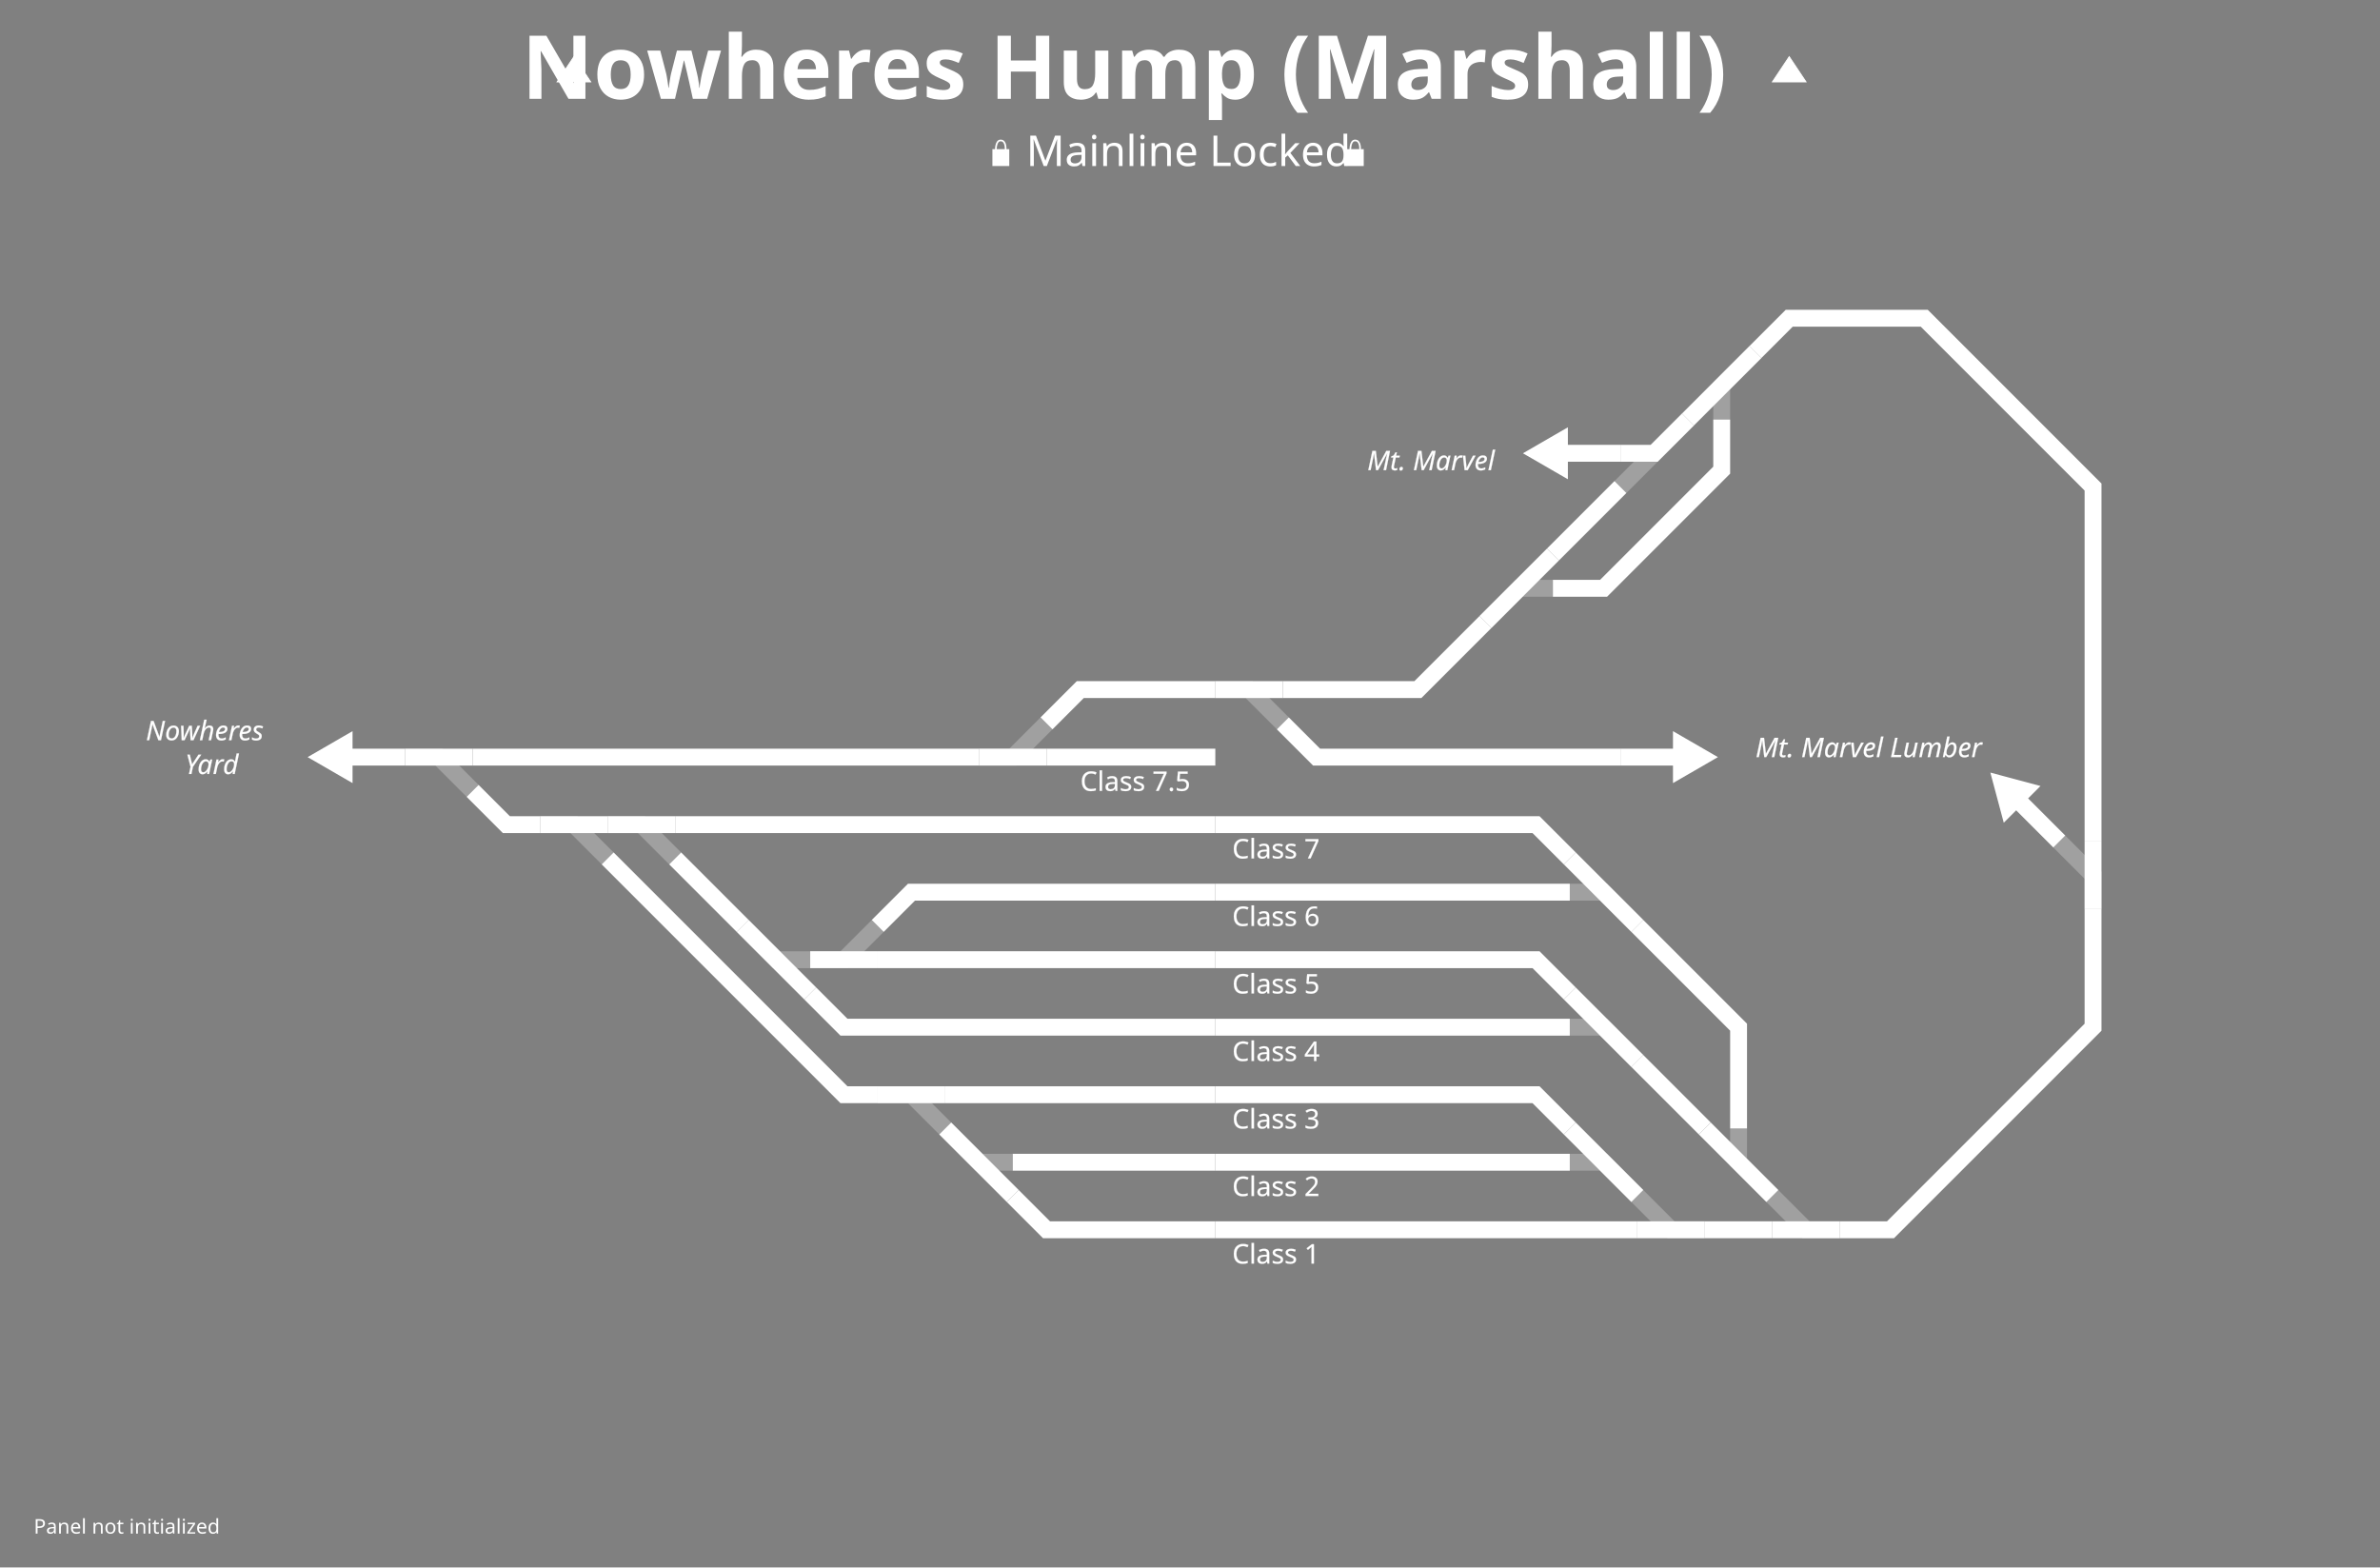
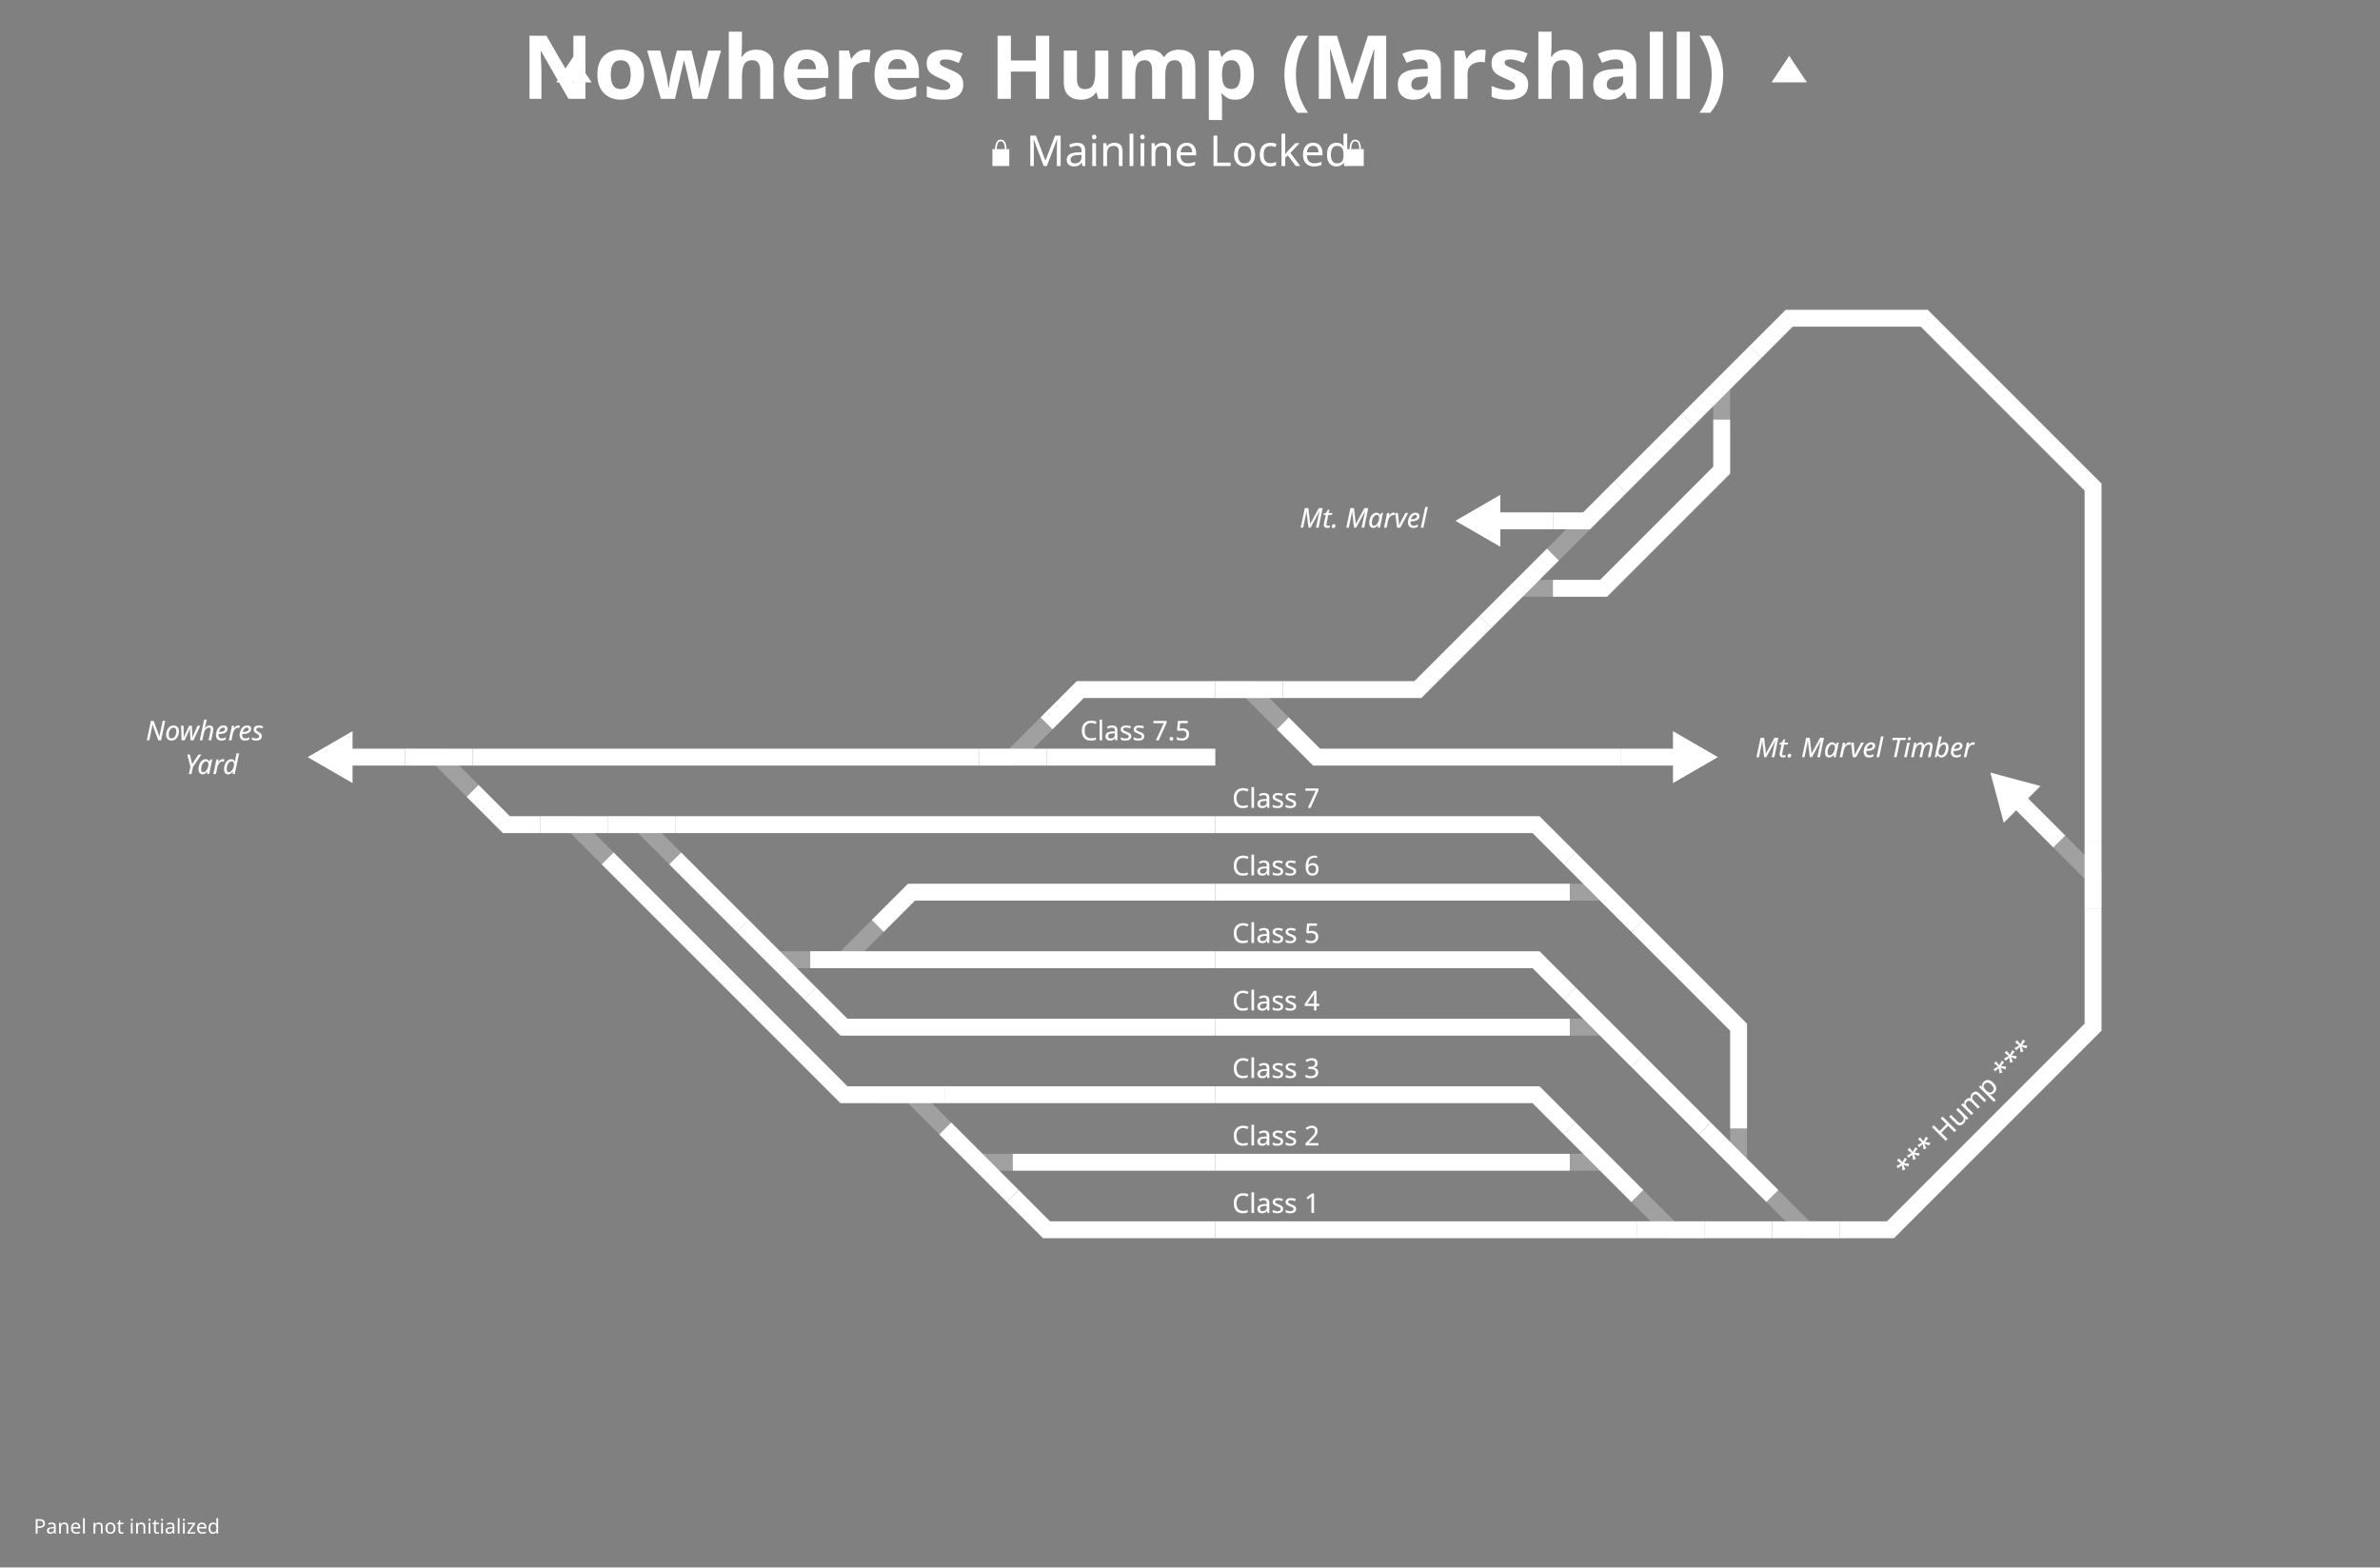
<svg xmlns="http://www.w3.org/2000/svg" xmlns:xlink="http://www.w3.org/1999/xlink" width="1410" height="928.531" id="svg2" version="1.1">
  <defs id="defs4">
    <linearGradient id="linearGradient5066">
      <stop style="stop-color:#000000;stop-opacity:0.188;" offset="0" id="stop5068" />
      <stop style="stop-color:#000000;stop-opacity:0;" offset="1" id="stop5070" />
    </linearGradient>
    <linearGradient id="linearGradient4692">
      <stop id="stop4694" offset="0" style="stop-color:#ffffff;stop-opacity:0.753;" />
      <stop id="stop4696" offset="1" style="stop-color:#ffffff;stop-opacity:0;" />
    </linearGradient>
    <linearGradient id="linearGradient4186">
      <stop style="stop-color:#808080;stop-opacity:1;" offset="0" id="stop4188" />
      <stop style="stop-color:#000000;stop-opacity:0;" offset="1" id="stop4190" />
    </linearGradient>
    <linearGradient id="linearGradient4137" paint="solid">
      <stop style="stop-color:#00ff00;stop-opacity:1;" offset="0" id="stop4139" />
    </linearGradient>
    <linearGradient xlink:href="#linearGradient4186" id="linearGradient4976" gradientUnits="userSpaceOnUse" x1="39.5" y1="75.114" x2="70.5" y2="75.114" />
    <linearGradient xlink:href="#linearGradient4186" id="linearGradient4978" gradientUnits="userSpaceOnUse" x1="39.5" y1="75.114" x2="70.5" y2="75.114" />
    <radialGradient xlink:href="#linearGradient4692" id="radialGradient5060" gradientUnits="userSpaceOnUse" cx="55" cy="75.114" fx="55" fy="75.114" r="15" />
    <radialGradient xlink:href="#linearGradient5066" id="radialGradient5064" gradientUnits="userSpaceOnUse" cx="55" cy="75.114" fx="55" fy="75.114" r="15" />
    <radialGradient xlink:href="#linearGradient4692" id="radialGradient4247" gradientUnits="userSpaceOnUse" cx="55" cy="75.114" fx="55" fy="75.114" r="15" />
    <radialGradient xlink:href="#linearGradient5066" id="radialGradient4249" gradientUnits="userSpaceOnUse" cx="55" cy="75.114" fx="55" fy="75.114" r="15" />
    <radialGradient xlink:href="#linearGradient5066" id="radialGradient4251" gradientUnits="userSpaceOnUse" cx="55" cy="75.114" fx="55" fy="75.114" r="15" />
    <linearGradient xlink:href="#linearGradient4186" id="linearGradient4253" gradientUnits="userSpaceOnUse" x1="39.5" y1="75.114" x2="70.5" y2="75.114" />
    <linearGradient xlink:href="#linearGradient4186" id="linearGradient4255" gradientUnits="userSpaceOnUse" x1="39.5" y1="75.114" x2="70.5" y2="75.114" />
    <marker orient="auto" refY="0" refX="0.6" id="TriangleAuthNBMarker" style="overflow:visible">
      <path id="TriangleAuthNBMarkerPath" d="m 5.77,0 -8.65,5 0,-10 8.65,5 z" style="fill:#00ff00;fill-rule:evenodd;stroke:#00ff00;stroke-width:1pt;marker-start:none" transform="scale(0.2,0.2)" />
    </marker>
    <marker orient="auto" refY="0" refX="-0.6" id="TriangleAuthSBMarker" style="overflow:visible">
      <path id="TriangleAuthSBMarkerPath" d="m 5.77,0 -8.65,5 0,-10 8.65,5 z" style="fill:#00ff00;fill-rule:evenodd;stroke:#00ff00;stroke-width:1pt;marker-start:none" transform="scale(-0.2,-0.2)" />
    </marker>
    <marker orient="auto" refY="0" refX="0.6" id="TriangleOccupiedNBMarker" style="overflow:visible">
      <path id="TriangleOccupiedNBMarkerPath" d="m 5.77,0 -8.65,5 0,-10 8.65,5 z" style="fill:#ff0000;fill-rule:evenodd;stroke:#ff0000;stroke-width:1pt;marker-start:none" transform="scale(0.2,0.2)" />
    </marker>
    <marker orient="auto" refY="0" refX="-0.6" id="TriangleOccupiedSBMarker" style="overflow:visible">
      <path id="TriangleOccupiedSBMarkerPath" d="m 5.77,0 -8.65,5 0,-10 8.65,5 z" style="fill:#ff0000;fill-rule:evenodd;stroke:#ff0000;stroke-width:1pt;marker-start:none" transform="scale(-0.2,-0.2)" />
    </marker>
    <marker orient="auto" refY="0" refX="0" id="TriangleOutM" style="overflow:visible">
      <path id="path4051" d="m 5.77,0 -8.65,5 0,-10 8.65,5 z" style="fill:#ffffff;fill-rule:evenodd;stroke:#ffffff;stroke-width:1pt;marker-start:none" transform="scale(0.25,0.25)" />
    </marker>
    <marker orient="auto" refY="0" refX="0" id="TriangleInM" style="overflow:visible">
      <path id="path4042" d="m 5.77,0 -8.65,5 0,-10 8.65,5 z" style="fill:#ffffff;fill-rule:evenodd;stroke:#ffffff;stroke-width:1pt;marker-start:none" transform="scale(-0.25,-0.25)" />
    </marker>
    <marker orient="auto" refY="0" refX="0" id="StopM" style="overflow:visible">
      <path id="path4078" d="M 0,5.65 0,-5.65" style="fill:none;stroke:#ffffff;stroke-width:2pt" transform="scale(0.4,0.4)" />
    </marker>
  </defs>
  <g id="backgroundLayer" transform="translate(0,-312.2474)">
    <rect style="fill:#808080;fill-opacity:1;fill-rule:evenodd;stroke:none" id="panelBackgroundSmall" width="1047.958" height="690.115" x="0" y="312.247" />
    <rect y="312.247" x="0" height="928.531" width="1410" id="panelBackground" style="fill:#808080;fill-opacity:1;fill-rule:evenodd;stroke:none" />
  </g>
  <g id="textLayer" transform="translate(0,-3.979763)" style="display:inline">
    <text xml:space="preserve" style="font-size:52.338px;font-style:normal;font-variant:normal;font-weight:bold;font-stretch:normal;text-align:center;line-height:125%;letter-spacing:0px;word-spacing:0px;writing-mode:lr-tb;text-anchor:middle;fill:#ffffff;fill-opacity:1;stroke:none;font-family:Trebuchet MS;-inkscape-font-specification:Trebuchet MS Bold" x="700" y="62.511" id="panelTitle">
      <tspan id="tspan3823" x="700" y="62.511">Nowheres Hump (Marshall)</tspan>
    </text>
    <text id="panelStatus" y="912.511" x="20" style="font-size:12px;font-style:normal;font-variant:normal;font-weight:normal;font-stretch:normal;text-align:start;line-height:125%;letter-spacing:0px;word-spacing:0px;writing-mode:lr-tb;text-anchor:start;fill:#ffffff;fill-opacity:1;stroke:none;font-family:Trebuchet MS;-inkscape-font-specification:Trebuchet MS" xml:space="preserve">
      <tspan y="912.511" x="20" id="tspanPanelStatus">Panel not initialized</tspan>
    </text>
    <path style="fill:#ffffff;fill-opacity:1;stroke:#ffffff;stroke-width:0.5px;stroke-linecap:butt;stroke-linejoin:miter;stroke-opacity:1" d="m 340,37.511 -10,15 20,0 z" id="leftLevelTriangle" />
    <use x="0" y="0" xlink:href="#leftLevelTriangle" id="rightLevelTriangle" transform="translate(720,0)" width="1047.958" height="690.115" />
    <g id="mainlineLockedGroup" transform="translate(207.9322,-1.762709)">
      <text xml:space="preserve" style="font-size:25.23px;font-style:normal;font-variant:normal;font-weight:normal;font-stretch:normal;text-align:start;line-height:125%;letter-spacing:0px;word-spacing:0px;writing-mode:lr-tb;text-anchor:start;fill:#ffffff;fill-opacity:1;stroke:none;font-family:Trebuchet MS;-inkscape-font-specification:Trebuchet MS" x="400" y="104.094" id="mainlineLockedText">
        <tspan y="104.094" x="400" id="tspan3321">Mainline Locked</tspan>
      </text>
      <g id="leftLock">
        <rect id="lockBody" width="10" height="10" x="380" y="94.094" style="fill:#ffffff;fill-opacity:1;stroke:none" />
        <path style="fill:none;stroke:#ffffff;stroke-width:1px;stroke-linecap:butt;stroke-linejoin:miter;stroke-opacity:1" d="m 382.068,94.274 c 0,0 -0.12,-5.383 2.818,-5.323 3.358,-0.06 2.924,5.323 2.924,5.323" id="path4159" />
      </g>
      <use height="690.115" width="1047.958" transform="translate(210,1.3237304e-6)" id="rightLock" xlink:href="#leftLock" y="0" x="0" />
    </g>
  </g>
  <g id="industrialTrackLayer" transform="translate(0,-3.979763)" style="display:inline">
    <g id="g3187" transform="translate(40,158.4167)">
      <path style="opacity:0.25;fill:none;stroke:#ffffff;stroke-width:10;stroke-linecap:butt;stroke-linejoin:miter;stroke-miterlimit:4;stroke-opacity:1;stroke-dasharray:none" d="m 440,414.094 -20,0 -20,-20" id="TO415.N" />
      <path id="TO415.R" d="m 440,434.094 c -13.333,-13.333 -26.667,-26.667 -40,-40" style="fill:none;stroke:#ffffff;stroke-width:10;stroke-linecap:butt;stroke-linejoin:miter;stroke-miterlimit:4;stroke-opacity:1;stroke-dasharray:none" />
    </g>
    <g id="g126" transform="translate(160,278.4167)">
      <path style="opacity:0.25;fill:none;stroke:#ffffff;stroke-width:10;stroke-linecap:butt;stroke-linejoin:miter;stroke-miterlimit:4;stroke-opacity:1;stroke-dasharray:none" d="m 440,414.094 -20,0 -20,-20" id="TO414.N" />
      <path id="TO414.R" d="m 440,434.094 c -13.333,-13.333 -26.667,-26.667 -40,-40" style="fill:none;stroke:#ffffff;stroke-width:10;stroke-linecap:butt;stroke-linejoin:miter;stroke-miterlimit:4;stroke-opacity:1;stroke-dasharray:none" />
    </g>
    <g id="g130" transform="matrix(1,0,0,-1,480,766.6057)">
      <path style="opacity:0.25;fill:none;stroke:#ffffff;stroke-width:10;stroke-linecap:butt;stroke-linejoin:miter;stroke-miterlimit:4;stroke-opacity:1;stroke-dasharray:none" d="m 440,414.094 -20,0 -20,-20" id="TOxx.N" />
      <path id="TOxx.R" d="m 440,434.094 c -13.333,-13.333 -26.667,-26.667 -40,-40" style="fill:none;stroke:#ffffff;stroke-width:10;stroke-linecap:butt;stroke-linejoin:miter;stroke-miterlimit:4;stroke-opacity:1;stroke-dasharray:none" />
    </g>
    <g id="g134" transform="matrix(0,1,-1,0,1434.094,-187.4888)">
      <path style="opacity:0.25;fill:none;stroke:#ffffff;stroke-width:10;stroke-linecap:butt;stroke-linejoin:miter;stroke-miterlimit:4;stroke-opacity:1;stroke-dasharray:none" d="m 440,414.094 -20,0 -20,-20" id="TOyy.N" />
      <path id="TOyy.R" d="m 440,434.094 c -13.333,-13.333 -26.667,-26.667 -40,-40" style="fill:none;stroke:#ffffff;stroke-width:10;stroke-linecap:butt;stroke-linejoin:miter;stroke-miterlimit:4;stroke-opacity:1;stroke-dasharray:none" />
    </g>
    <g id="g138" transform="matrix(-1,0,0,-1,1370,1106.606)">
      <path style="opacity:0.25;fill:none;stroke:#ffffff;stroke-width:10;stroke-linecap:butt;stroke-linejoin:miter;stroke-miterlimit:4;stroke-opacity:1;stroke-dasharray:none" d="m 440,414.094 -20,0 -20,-20" id="TO402.N" />
      <path id="TO402.R" d="m 440,434.094 c -13.333,-13.333 -26.667,-26.667 -40,-40" style="fill:none;stroke:#ffffff;stroke-width:10;stroke-linecap:butt;stroke-linejoin:miter;stroke-miterlimit:4;stroke-opacity:1;stroke-dasharray:none" />
    </g>
    <g id="g142" transform="matrix(0,-1,-1,0,1444.094,1112.511)">
      <path style="opacity:0.25;fill:none;stroke:#ffffff;stroke-width:10;stroke-linecap:butt;stroke-linejoin:miter;stroke-miterlimit:4;stroke-opacity:1;stroke-dasharray:none" d="m 440,414.094 -20,0 -20,-20" id="TO403.R" />
      <path id="TO403.N" d="m 440,434.094 c -13.333,-13.333 -26.667,-26.667 -40,-40" style="fill:none;stroke:#ffffff;stroke-width:10;stroke-linecap:butt;stroke-linejoin:miter;stroke-miterlimit:4;stroke-opacity:1;stroke-dasharray:none" />
    </g>
    <g id="g146" transform="matrix(-1,0,0,-1,1370,1026.606)">
      <path style="opacity:0.25;fill:none;stroke:#ffffff;stroke-width:10;stroke-linecap:butt;stroke-linejoin:miter;stroke-miterlimit:4;stroke-opacity:1;stroke-dasharray:none" d="m 440,414.094 -20,0 -20,-20" id="TO404.N" />
      <path id="TO404.R" d="m 440,434.094 c -13.333,-13.333 -26.667,-26.667 -40,-40" style="fill:none;stroke:#ffffff;stroke-width:10;stroke-linecap:butt;stroke-linejoin:miter;stroke-miterlimit:4;stroke-opacity:1;stroke-dasharray:none" />
    </g>
    <g id="g150" transform="matrix(-1,0,0,-1,1370,946.6057)">
      <path style="opacity:0.25;fill:none;stroke:#ffffff;stroke-width:10;stroke-linecap:butt;stroke-linejoin:miter;stroke-miterlimit:4;stroke-opacity:1;stroke-dasharray:none" d="m 440,414.094 -20,0 -20,-20" id="TO405.N" />
      <path id="TO405.R" d="m 440,434.094 c -13.333,-13.333 -26.667,-26.667 -40,-40" style="fill:none;stroke:#ffffff;stroke-width:10;stroke-linecap:butt;stroke-linejoin:miter;stroke-miterlimit:4;stroke-opacity:1;stroke-dasharray:none" />
    </g>
    <g id="g3199" transform="matrix(-1,0,0,-1,800,986.6057)">
      <path style="opacity:0.25;fill:none;stroke:#ffffff;stroke-width:10;stroke-linecap:butt;stroke-linejoin:miter;stroke-miterlimit:4;stroke-opacity:1;stroke-dasharray:none" d="m 520,514.095 20,20 20,0" id="TO410.N" />
      <path id="TO410.R" d="m 520,534.095 40,0" style="fill:none;stroke:#ffffff;stroke-width:10;stroke-linecap:butt;stroke-linejoin:miter;stroke-miterlimit:4;stroke-opacity:1;stroke-dasharray:none" />
    </g>
    <g id="g157" transform="matrix(-1,0,0,-1,880,1026.606)">
      <path style="opacity:0.25;fill:none;stroke:#ffffff;stroke-width:10;stroke-linecap:butt;stroke-linejoin:miter;stroke-miterlimit:4;stroke-opacity:1;stroke-dasharray:none" d="m 520,514.095 20,20 20,0" id="TO411.N" />
      <path id="TO411.R" d="m 520,534.095 40,0" style="fill:none;stroke:#ffffff;stroke-width:10;stroke-linecap:butt;stroke-linejoin:miter;stroke-miterlimit:4;stroke-opacity:1;stroke-dasharray:none" />
    </g>
    <g id="g161" transform="matrix(-1,0,0,-1,920,1026.606)">
      <path style="opacity:0.25;fill:none;stroke:#ffffff;stroke-width:10;stroke-linecap:butt;stroke-linejoin:miter;stroke-miterlimit:4;stroke-opacity:1;stroke-dasharray:none" d="m 520,514.095 20,20 20,0" id="TO413.N" />
      <path id="TO413.R" d="m 520,534.095 40,0" style="fill:none;stroke:#ffffff;stroke-width:10;stroke-linecap:butt;stroke-linejoin:miter;stroke-miterlimit:4;stroke-opacity:1;stroke-dasharray:none" />
    </g>
    <g id="g165" transform="matrix(-1,0,0,1,1040,38.4167)">
      <path style="opacity:0.25;fill:none;stroke:#ffffff;stroke-width:10;stroke-linecap:butt;stroke-linejoin:miter;stroke-miterlimit:4;stroke-opacity:1;stroke-dasharray:none" d="m 520,514.095 20,20 20,0" id="TO417.N" />
      <path id="TO417.R" d="m 520,534.095 40,0" style="fill:none;stroke:#ffffff;stroke-width:10;stroke-linecap:butt;stroke-linejoin:miter;stroke-miterlimit:4;stroke-opacity:1;stroke-dasharray:none" />
    </g>
    <g id="g169" transform="matrix(-1,0,0,-1,1080,1186.606)">
      <path style="opacity:0.25;fill:none;stroke:#ffffff;stroke-width:10;stroke-linecap:butt;stroke-linejoin:miter;stroke-miterlimit:4;stroke-opacity:1;stroke-dasharray:none" d="m 520,514.095 20,20 20,0" id="TO412.N" />
      <path id="TO412.R" d="m 520,534.095 40,0" style="fill:none;stroke:#ffffff;stroke-width:10;stroke-linecap:butt;stroke-linejoin:miter;stroke-miterlimit:4;stroke-opacity:1;stroke-dasharray:none" />
    </g>
    <g id="g173" transform="matrix(-1,0,0,1,1140,-81.5833)">
      <path style="opacity:0.25;fill:none;stroke:#ffffff;stroke-width:10;stroke-linecap:butt;stroke-linejoin:miter;stroke-miterlimit:4;stroke-opacity:1;stroke-dasharray:none" d="m 520,514.095 20,20 20,0" id="TO416.N" />
      <path id="TO416.R" d="m 520,534.095 40,0" style="fill:none;stroke:#ffffff;stroke-width:10;stroke-linecap:butt;stroke-linejoin:miter;stroke-miterlimit:4;stroke-opacity:1;stroke-dasharray:none" />
    </g>
    <g id="g177" transform="matrix(-1,0,0,-1,1280,946.6057)">
      <path style="opacity:0.25;fill:none;stroke:#ffffff;stroke-width:10;stroke-linecap:butt;stroke-linejoin:miter;stroke-miterlimit:4;stroke-opacity:1;stroke-dasharray:none" d="m 520,514.095 20,20 20,0" id="TO419.N" />
      <path id="TO419.R" d="m 520,534.095 40,0" style="fill:none;stroke:#ffffff;stroke-width:10;stroke-linecap:butt;stroke-linejoin:miter;stroke-miterlimit:4;stroke-opacity:1;stroke-dasharray:none" />
    </g>
    <g id="g181" transform="translate(450,198.4167)">
      <path style="opacity:0.25;fill:none;stroke:#ffffff;stroke-width:10;stroke-linecap:butt;stroke-linejoin:miter;stroke-miterlimit:4;stroke-opacity:1;stroke-dasharray:none" d="m 520,514.095 20,20 20,0" id="TO401.N" />
      <path id="TO401.R" d="m 520,534.095 40,0" style="fill:none;stroke:#ffffff;stroke-width:10;stroke-linecap:butt;stroke-linejoin:miter;stroke-miterlimit:4;stroke-opacity:1;stroke-dasharray:none" />
    </g>
    <g id="g185" transform="translate(530,198.4167)">
      <path style="opacity:0.25;fill:none;stroke:#ffffff;stroke-width:10;stroke-linecap:butt;stroke-linejoin:miter;stroke-miterlimit:4;stroke-opacity:1;stroke-dasharray:none" d="m 520,514.095 20,20 20,0" id="TO400.N" />
      <path id="TO400.R" d="m 520,534.095 40,0" style="fill:none;stroke:#ffffff;stroke-width:10;stroke-linecap:butt;stroke-linejoin:miter;stroke-miterlimit:4;stroke-opacity:1;stroke-dasharray:none" />
    </g>
    <g id="g189" transform="matrix(0,1,1,0,705.9055,-17.4888)">
      <path style="opacity:0.25;fill:none;stroke:#ffffff;stroke-width:10;stroke-linecap:butt;stroke-linejoin:miter;stroke-miterlimit:4;stroke-opacity:1;stroke-dasharray:none" d="m 520,514.095 20,20 20,0" id="TOzz.R" />
      <path id="TOzz.N" d="m 520,534.095 40,0" style="fill:none;stroke:#ffffff;stroke-width:10;stroke-linecap:butt;stroke-linejoin:miter;stroke-miterlimit:4;stroke-opacity:1;stroke-dasharray:none" />
    </g>
    <path style="fill:none;stroke:#ffffff;stroke-width:10;stroke-linecap:butt;stroke-linejoin:miter;stroke-miterlimit:4;stroke-opacity:1;stroke-dasharray:none" d="m 720,572.511 -200,0" id="class5NorthPath" />
    <path id="class4NorthPath" d="m 720,612.511 -220,0 -20,-20" style="fill:none;stroke:#ffffff;stroke-width:10;stroke-linecap:butt;stroke-linejoin:miter;stroke-miterlimit:4;stroke-opacity:1;stroke-dasharray:none" />
    <path style="fill:none;stroke:#ffffff;stroke-width:10;stroke-linecap:butt;stroke-linejoin:miter;stroke-miterlimit:4;stroke-opacity:1;stroke-dasharray:none" d="m 560,652.511 160,0" id="class3NorthPath" />
    <path id="class2NorthPath" d="m 720,692.511 -120,0" style="fill:none;stroke:#ffffff;stroke-width:10;stroke-linecap:butt;stroke-linejoin:miter;stroke-miterlimit:4;stroke-opacity:1;stroke-dasharray:none" />
    <path style="fill:none;stroke:#ffffff;stroke-width:10;stroke-linecap:butt;stroke-linejoin:miter;stroke-miterlimit:4;stroke-opacity:1;stroke-dasharray:none" d="m 720,412.511 -80,0 -20,20" id="mmLeadPath" />
    <path id="class6NorthPath" d="m 720,532.511 -180,0 -20,20" style="fill:none;stroke:#ffffff;stroke-width:10;stroke-linecap:butt;stroke-linejoin:miter;stroke-miterlimit:4;stroke-opacity:1;stroke-dasharray:none" />
    <path id="class1NorthPath" d="m 720,732.511 -100,0 -20,-20" style="fill:none;stroke:#ffffff;stroke-width:10;stroke-linecap:butt;stroke-linejoin:miter;stroke-miterlimit:4;stroke-opacity:1;stroke-dasharray:none" />
    <path id="class8Path" d="m 720,452.511 -100,0" style="fill:none;stroke:#ffffff;stroke-width:10;stroke-linecap:butt;stroke-linejoin:miter;stroke-miterlimit:4;stroke-opacity:1;stroke-dasharray:none" />
    <path style="fill:none;stroke:#ffffff;stroke-width:10;stroke-linecap:butt;stroke-linejoin:miter;stroke-miterlimit:4;stroke-opacity:1;stroke-dasharray:none" d="m 960,452.511 -180,0 -20,-20" id="mmLumberPath" />
    <path id="mmPath" d="m 880,372.511 -40,40 -80,0" style="fill:none;stroke:#ffffff;stroke-width:10;stroke-linecap:butt;stroke-linejoin:miter;stroke-miterlimit:4;stroke-opacity:1;stroke-dasharray:none" />
    <path id="path3407" d="m 1240,542.511 0,70 -120,120 -30,0" style="fill:none;stroke:#ffffff;stroke-width:10;stroke-linecap:butt;stroke-linejoin:miter;stroke-miterlimit:4;stroke-opacity:1;stroke-dasharray:none" />
    <path style="fill:none;stroke:#ffffff;stroke-width:10;stroke-linecap:butt;stroke-linejoin:miter;stroke-miterlimit:4;stroke-opacity:1;stroke-dasharray:none" d="m 1240,502.511 0,-210 -100,-100 -80,0 -20,20" id="path3419" />
    <path id="path3421" d="m 1020,252.511 0,30 -70,70 -30,0" style="fill:none;stroke:#ffffff;stroke-width:10;stroke-linecap:butt;stroke-linejoin:miter;stroke-miterlimit:4;stroke-opacity:1;stroke-dasharray:none" />
-     <path style="fill:none;stroke:#ffffff;stroke-width:10;stroke-linecap:butt;stroke-linejoin:miter;stroke-miterlimit:4;stroke-opacity:1;stroke-dasharray:none" d="m 960,292.511 -40,40" id="path3423" />
+     <path style="fill:none;stroke:#ffffff;stroke-width:10;stroke-linecap:butt;stroke-linejoin:miter;stroke-miterlimit:4;stroke-opacity:1;stroke-dasharray:none" d="m 1000,252.511 -40,40" id="path3423" />
    <path id="class7SouthPath" d="m 720,492.511 190,0 20,20" style="fill:none;stroke:#ffffff;stroke-width:10;stroke-linecap:butt;stroke-linejoin:miter;stroke-miterlimit:4;stroke-opacity:1;stroke-dasharray:none" />
    <path style="fill:none;stroke:#ffffff;stroke-width:10;stroke-linecap:butt;stroke-linejoin:miter;stroke-miterlimit:4;stroke-opacity:1;stroke-dasharray:none" d="m 720,572.511 190,0 20,20" id="class5SouthPath" />
    <path id="class3SouthPath" d="m 720,652.511 190,0 20,20" style="fill:none;stroke:#ffffff;stroke-width:10;stroke-linecap:butt;stroke-linejoin:miter;stroke-miterlimit:4;stroke-opacity:1;stroke-dasharray:none" />
    <path style="fill:none;stroke:#ffffff;stroke-width:10;stroke-linecap:butt;stroke-linejoin:miter;stroke-miterlimit:4;stroke-opacity:1;stroke-dasharray:none" d="m 930,692.511 -210,0" id="class2SouthPath" />
    <path id="class1SouthPath" d="m 970,732.511 -250,0" style="fill:none;stroke:#ffffff;stroke-width:10;stroke-linecap:butt;stroke-linejoin:miter;stroke-miterlimit:4;stroke-opacity:1;stroke-dasharray:none" />
    <path style="fill:none;stroke:#ffffff;stroke-width:10;stroke-linecap:butt;stroke-linejoin:miter;stroke-miterlimit:4;stroke-opacity:1;stroke-dasharray:none" d="m 930,612.511 -210,0" id="class4SouthPath" />
    <path id="class6SouthPath" d="m 930,532.511 -210,0" style="fill:none;stroke:#ffffff;stroke-width:10;stroke-linecap:butt;stroke-linejoin:miter;stroke-miterlimit:4;stroke-opacity:1;stroke-dasharray:none" />
    <path style="fill:none;stroke:#ffffff;stroke-width:10;stroke-linecap:butt;stroke-linejoin:miter;stroke-miterlimit:4;stroke-opacity:1;stroke-dasharray:none" d="m 1010,672.511 -40,-40" id="path3465" />
    <path id="path3467" d="m 1050,732.511 -40,0" style="fill:none;stroke:#ffffff;stroke-width:10;stroke-linecap:butt;stroke-linejoin:miter;stroke-miterlimit:4;stroke-opacity:1;stroke-dasharray:none" />
    <path id="path3469" d="m 1030,672.511 0,-60 -60,-60" style="fill:none;stroke:#ffffff;stroke-width:10;stroke-linecap:butt;stroke-linejoin:miter;stroke-miterlimit:4;stroke-opacity:1;stroke-dasharray:none" />
    <path style="fill:none;stroke:#ffffff;stroke-width:10;stroke-linecap:butt;stroke-linejoin:miter;stroke-miterlimit:4;stroke-opacity:1;stroke-dasharray:none" d="m 440,552.511 -40,-40" id="path3483" />
    <path id="path3489" d="m 520,652.511 -20,0 -140,-140" style="fill:none;stroke:#ffffff;stroke-width:10;stroke-linecap:butt;stroke-linejoin:miter;stroke-miterlimit:4;stroke-opacity:1;stroke-dasharray:none" />
    <path style="fill:none;stroke:#ffffff;stroke-width:10;stroke-linecap:butt;stroke-linejoin:miter;stroke-miterlimit:4;stroke-opacity:1;stroke-dasharray:none" d="m 320,492.511 -20,0 -20,-20" id="path3495" />
    <path style="fill:none;stroke:#ffffff;stroke-width:10;stroke-linecap:butt;stroke-linejoin:miter;stroke-miterlimit:4;stroke-opacity:1;stroke-dasharray:none" d="m 580,452.511 -300,0" id="mmPreLeadPath" />
    <path id="class7NorthPath" d="m 720,492.511 -320,0" style="fill:none;stroke:#ffffff;stroke-width:10;stroke-linecap:butt;stroke-linejoin:miter;stroke-miterlimit:4;stroke-opacity:1;stroke-dasharray:none" />
    <path style="fill:none;stroke:#ffffff;stroke-width:10;stroke-linecap:butt;stroke-linejoin:miter;stroke-miterlimit:4;stroke-opacity:1;stroke-dasharray:none;marker-start:url(#TriangleInM)" d="m 200,452.511 40,0" id="path4255" />
-     <path id="path3415" d="m 920,272.511 40,0" style="fill:none;stroke:#ffffff;stroke-width:10;stroke-linecap:butt;stroke-linejoin:miter;stroke-miterlimit:4;stroke-opacity:1;stroke-dasharray:none;marker-start:url(#TriangleInM)" />
+     <path id="path3415" d="m 880,312.511 40,0" style="fill:none;stroke:#ffffff;stroke-width:10;stroke-linecap:butt;stroke-linejoin:miter;stroke-miterlimit:4;stroke-opacity:1;stroke-dasharray:none;marker-start:url(#TriangleInM)" />
    <path id="path3413" d="m 1000,452.511 -40,0" style="fill:none;stroke:#ffffff;stroke-width:10;stroke-linecap:butt;stroke-linejoin:miter;stroke-miterlimit:4;stroke-opacity:1;stroke-dasharray:none;marker-start:url(#TriangleInM)" />
    <path style="fill:none;stroke:#ffffff;stroke-width:10;stroke-linecap:butt;stroke-linejoin:miter;stroke-miterlimit:4;stroke-opacity:1;stroke-dasharray:none;marker-start:url(#TriangleInM)" d="M 1191.716,474.227 1220,502.511" id="path3425" />
-     <g transform="matrix(-1,0,0,1,1400,-141.5833)" id="g3265">
+     <g transform="matrix(-1,0,0,1,1360,-101.5833)" id="g3265">
      <path id="path3267" d="m 440,414.094 -20,0 -20,-20" style="fill:none;stroke:#ffffff;stroke-width:10;stroke-linecap:butt;stroke-linejoin:miter;stroke-miterlimit:4;stroke-opacity:1;stroke-dasharray:none" />
      <path style="opacity:0.25;fill:none;stroke:#ffffff;stroke-width:10;stroke-linecap:butt;stroke-linejoin:miter;stroke-miterlimit:4;stroke-opacity:1;stroke-dasharray:none" d="m 440,434.094 c -13.333,-13.333 -26.667,-26.667 -40,-40" id="path3269" />
    </g>
  </g>
  <g id="mainlineTrackLayer" transform="translate(0,-3.979763)" />
  <g id="mainlinePanelLinkLayer" transform="translate(0,-6.3350832e-5)" style="display:inline" />
  <g id="industrialPanelLinkLayer" transform="translate(0,-5.1335083e-4)">
-     <a xlink:href="SVLTimber.svg" id="a3239" transform="translate(870,302.4172)" style="display:inline">
+     <a xlink:href="MtMarvelTimber.svg" style="display:inline" transform="translate(870,302.4172)" id="a3239">
      <text xml:space="preserve" style="font-size:16px;font-style:italic;font-variant:normal;font-weight:normal;font-stretch:normal;text-align:start;line-height:125%;letter-spacing:0px;word-spacing:0px;writing-mode:lr-tb;text-anchor:start;fill:#ffffff;fill-opacity:1;stroke:#ffffff;stroke-width:0.1;stroke-miterlimit:4;stroke-opacity:1;stroke-dasharray:none;font-family:Trebuchet MS;-inkscape-font-specification:Trebuchet MS Italic" x="170" y="146.115" id="text3241">
-         <tspan id="tspan3243" x="170" y="146.115">Mt. Marvel Lumber</tspan>
+         <tspan id="tspan3243" x="170" y="146.115">Mt. Marvel Timber</tspan>
      </text>
    </a>
-     <a xlink:href="NowheresYard.svg" style="display:inline" id="pasoLink" transform="translate(-100,312.4172)">
+     <a xlink:href="NowheresYard.svg" transform="translate(-100,312.4172)" id="pasoLink" style="display:inline">
      <text xml:space="preserve" style="font-size:16px;font-style:italic;font-variant:normal;font-weight:normal;font-stretch:normal;text-align:center;line-height:125%;letter-spacing:0px;word-spacing:0px;writing-mode:lr-tb;text-anchor:middle;fill:#ffffff;fill-opacity:1;stroke:#ffffff;stroke-width:0.1;stroke-miterlimit:4;stroke-opacity:1;stroke-dasharray:none;font-family:Trebuchet MS;-inkscape-font-specification:Trebuchet MS Italic" x="240" y="126.115" id="text3120">
        <tspan id="tspan3122" x="240" y="126.115">Nowheres</tspan>
        <tspan x="240" y="146.115" id="tspan3417">Yard</tspan>
      </text>
    </a>
-     <a xlink:href="MtMarvel.svg" style="display:inline" transform="translate(640,132.4172)" id="mountMarvelLink">
+     <a xlink:href="MtMarvel.svg" id="mountMarvelLink" transform="translate(600,166.4172)" style="display:inline">
      <text id="text3126" y="146.115" x="170" style="font-size:16px;font-style:italic;font-variant:normal;font-weight:normal;font-stretch:normal;text-align:start;line-height:125%;letter-spacing:0px;word-spacing:0px;writing-mode:lr-tb;text-anchor:start;fill:#ffffff;fill-opacity:1;stroke:#ffffff;stroke-width:0.1;stroke-miterlimit:4;stroke-opacity:1;stroke-dasharray:none;font-family:Trebuchet MS;-inkscape-font-specification:Trebuchet MS Italic" xml:space="preserve">
        <tspan y="146.115" x="170" id="tspan3128">Mt. Marvel</tspan>
      </text>
    </a>
  </g>
  <g id="trackNameLayer" transform="translate(0,-6.3350832e-5)">
-     <text id="text3302" y="748.531" x="730" style="font-size:16px;font-style:normal;font-variant:normal;font-weight:normal;font-stretch:normal;text-align:start;line-height:125%;letter-spacing:0px;word-spacing:0px;writing-mode:lr-tb;text-anchor:start;fill:#ffffff;fill-opacity:1;stroke:#ffffff;stroke-width:0.1;stroke-miterlimit:4;stroke-opacity:1;stroke-dasharray:none;font-family:Trebuchet MS;-inkscape-font-specification:Trebuchet MS" xml:space="preserve">
-       <tspan y="748.531" x="730" id="tspan3304">Class 1</tspan>
-     </text>
-     <text xml:space="preserve" style="font-size:16px;font-style:normal;font-variant:normal;font-weight:normal;font-stretch:normal;text-align:start;line-height:125%;letter-spacing:0px;word-spacing:0px;writing-mode:lr-tb;text-anchor:start;fill:#ffffff;fill-opacity:1;stroke:#ffffff;stroke-width:0.1;stroke-miterlimit:4;stroke-opacity:1;stroke-dasharray:none;font-family:Trebuchet MS;-inkscape-font-specification:Trebuchet MS" x="730" y="708.531" id="text3306">
-       <tspan id="tspan3308" x="730" y="708.531">Class 2</tspan>
-     </text>
-     <text id="text3310" y="668.531" x="730" style="font-size:16px;font-style:normal;font-variant:normal;font-weight:normal;font-stretch:normal;text-align:start;line-height:125%;letter-spacing:0px;word-spacing:0px;writing-mode:lr-tb;text-anchor:start;fill:#ffffff;fill-opacity:1;stroke:#ffffff;stroke-width:0.1;stroke-miterlimit:4;stroke-opacity:1;stroke-dasharray:none;font-family:Trebuchet MS;-inkscape-font-specification:Trebuchet MS" xml:space="preserve">
-       <tspan y="668.531" x="730" id="tspan3312">Class 3</tspan>
-     </text>
-     <text xml:space="preserve" style="font-size:16px;font-style:normal;font-variant:normal;font-weight:normal;font-stretch:normal;text-align:start;line-height:125%;letter-spacing:0px;word-spacing:0px;writing-mode:lr-tb;text-anchor:start;fill:#ffffff;fill-opacity:1;stroke:#ffffff;stroke-width:0.1;stroke-miterlimit:4;stroke-opacity:1;stroke-dasharray:none;font-family:Trebuchet MS;-inkscape-font-specification:Trebuchet MS" x="730" y="628.531" id="text3314">
-       <tspan id="tspan3316" x="730" y="628.531">Class 4</tspan>
-     </text>
-     <text id="text3318" y="588.531" x="730" style="font-size:16px;font-style:normal;font-variant:normal;font-weight:normal;font-stretch:normal;text-align:start;line-height:125%;letter-spacing:0px;word-spacing:0px;writing-mode:lr-tb;text-anchor:start;fill:#ffffff;fill-opacity:1;stroke:#ffffff;stroke-width:0.1;stroke-miterlimit:4;stroke-opacity:1;stroke-dasharray:none;font-family:Trebuchet MS;-inkscape-font-specification:Trebuchet MS" xml:space="preserve">
-       <tspan y="588.531" x="730" id="tspan3320">Class 5</tspan>
-     </text>
-     <text xml:space="preserve" style="font-size:16px;font-style:normal;font-variant:normal;font-weight:normal;font-stretch:normal;text-align:start;line-height:125%;letter-spacing:0px;word-spacing:0px;writing-mode:lr-tb;text-anchor:start;fill:#ffffff;fill-opacity:1;stroke:#ffffff;stroke-width:0.1;stroke-miterlimit:4;stroke-opacity:1;stroke-dasharray:none;font-family:Trebuchet MS;-inkscape-font-specification:Trebuchet MS" x="730" y="548.531" id="text3322">
-       <tspan id="tspan3324" x="730" y="548.531">Class 6</tspan>
-     </text>
-     <text id="text3326" y="508.531" x="730" style="font-size:16px;font-style:normal;font-variant:normal;font-weight:normal;font-stretch:normal;text-align:start;line-height:125%;letter-spacing:0px;word-spacing:0px;writing-mode:lr-tb;text-anchor:start;fill:#ffffff;fill-opacity:1;stroke:#ffffff;stroke-width:0.1;stroke-miterlimit:4;stroke-opacity:1;stroke-dasharray:none;font-family:Trebuchet MS;-inkscape-font-specification:Trebuchet MS" xml:space="preserve">
-       <tspan y="508.531" x="730" id="tspan3328">Class 7</tspan>
-     </text>
-     <text xml:space="preserve" style="font-size:16px;font-style:normal;font-variant:normal;font-weight:normal;font-stretch:normal;text-align:start;line-height:125%;letter-spacing:0px;word-spacing:0px;writing-mode:lr-tb;text-anchor:start;fill:#ffffff;fill-opacity:1;stroke:#ffffff;stroke-width:0.1;stroke-miterlimit:4;stroke-opacity:1;stroke-dasharray:none;font-family:Trebuchet MS;-inkscape-font-specification:Trebuchet MS" x="640" y="468.531" id="text3501">
-       <tspan id="tspan3503" x="640" y="468.531">Class 7.5</tspan>
+     <text id="text3302" y="718.531" x="730" style="font-size:16px;font-style:normal;font-variant:normal;font-weight:normal;font-stretch:normal;text-align:start;line-height:125%;letter-spacing:0px;word-spacing:0px;writing-mode:lr-tb;text-anchor:start;fill:#ffffff;fill-opacity:1;stroke:#ffffff;stroke-width:0.1;stroke-miterlimit:4;stroke-opacity:1;stroke-dasharray:none;font-family:Trebuchet MS;-inkscape-font-specification:Trebuchet MS" xml:space="preserve">
+       <tspan y="718.531" x="730" id="tspan3304">Class 1</tspan>
+     </text>
+     <text xml:space="preserve" style="font-size:16px;font-style:normal;font-variant:normal;font-weight:normal;font-stretch:normal;text-align:start;line-height:125%;letter-spacing:0px;word-spacing:0px;writing-mode:lr-tb;text-anchor:start;fill:#ffffff;fill-opacity:1;stroke:#ffffff;stroke-width:0.1;stroke-miterlimit:4;stroke-opacity:1;stroke-dasharray:none;font-family:Trebuchet MS;-inkscape-font-specification:Trebuchet MS" x="730" y="678.531" id="text3306">
+       <tspan id="tspan3308" x="730" y="678.531">Class 2</tspan>
+     </text>
+     <text id="text3310" y="638.531" x="730" style="font-size:16px;font-style:normal;font-variant:normal;font-weight:normal;font-stretch:normal;text-align:start;line-height:125%;letter-spacing:0px;word-spacing:0px;writing-mode:lr-tb;text-anchor:start;fill:#ffffff;fill-opacity:1;stroke:#ffffff;stroke-width:0.1;stroke-miterlimit:4;stroke-opacity:1;stroke-dasharray:none;font-family:Trebuchet MS;-inkscape-font-specification:Trebuchet MS" xml:space="preserve">
+       <tspan y="638.531" x="730" id="tspan3312">Class 3</tspan>
+     </text>
+     <text xml:space="preserve" style="font-size:16px;font-style:normal;font-variant:normal;font-weight:normal;font-stretch:normal;text-align:start;line-height:125%;letter-spacing:0px;word-spacing:0px;writing-mode:lr-tb;text-anchor:start;fill:#ffffff;fill-opacity:1;stroke:#ffffff;stroke-width:0.1;stroke-miterlimit:4;stroke-opacity:1;stroke-dasharray:none;font-family:Trebuchet MS;-inkscape-font-specification:Trebuchet MS" x="730" y="598.531" id="text3314">
+       <tspan id="tspan3316" x="730" y="598.531">Class 4</tspan>
+     </text>
+     <text id="text3318" y="558.531" x="730" style="font-size:16px;font-style:normal;font-variant:normal;font-weight:normal;font-stretch:normal;text-align:start;line-height:125%;letter-spacing:0px;word-spacing:0px;writing-mode:lr-tb;text-anchor:start;fill:#ffffff;fill-opacity:1;stroke:#ffffff;stroke-width:0.1;stroke-miterlimit:4;stroke-opacity:1;stroke-dasharray:none;font-family:Trebuchet MS;-inkscape-font-specification:Trebuchet MS" xml:space="preserve">
+       <tspan y="558.531" x="730" id="tspan3320">Class 5</tspan>
+     </text>
+     <text xml:space="preserve" style="font-size:16px;font-style:normal;font-variant:normal;font-weight:normal;font-stretch:normal;text-align:start;line-height:125%;letter-spacing:0px;word-spacing:0px;writing-mode:lr-tb;text-anchor:start;fill:#ffffff;fill-opacity:1;stroke:#ffffff;stroke-width:0.1;stroke-miterlimit:4;stroke-opacity:1;stroke-dasharray:none;font-family:Trebuchet MS;-inkscape-font-specification:Trebuchet MS" x="730" y="518.531" id="text3322">
+       <tspan id="tspan3324" x="730" y="518.531">Class 6</tspan>
+     </text>
+     <text id="text3326" y="478.531" x="730" style="font-size:16px;font-style:normal;font-variant:normal;font-weight:normal;font-stretch:normal;text-align:start;line-height:125%;letter-spacing:0px;word-spacing:0px;writing-mode:lr-tb;text-anchor:start;fill:#ffffff;fill-opacity:1;stroke:#ffffff;stroke-width:0.1;stroke-miterlimit:4;stroke-opacity:1;stroke-dasharray:none;font-family:Trebuchet MS;-inkscape-font-specification:Trebuchet MS" xml:space="preserve">
+       <tspan y="478.531" x="730" id="tspan3328">Class 7</tspan>
+     </text>
+     <text xml:space="preserve" style="font-size:16px;font-style:normal;font-variant:normal;font-weight:normal;font-stretch:normal;text-align:start;line-height:125%;letter-spacing:0px;word-spacing:0px;writing-mode:lr-tb;text-anchor:start;fill:#ffffff;fill-opacity:1;stroke:#ffffff;stroke-width:0.1;stroke-miterlimit:4;stroke-opacity:1;stroke-dasharray:none;font-family:Trebuchet MS;-inkscape-font-specification:Trebuchet MS" x="640" y="438.531" id="text3501">
+       <tspan id="tspan3503" x="640" y="438.531">Class 7.5</tspan>
+     </text>
+     <text xml:space="preserve" style="font-size:16px;font-style:normal;font-variant:normal;font-weight:normal;font-stretch:normal;text-align:start;line-height:125%;letter-spacing:0px;word-spacing:0px;writing-mode:lr-tb;text-anchor:start;fill:#ffffff;fill-opacity:1;stroke:#ffffff;stroke-width:0.1;stroke-miterlimit:4;stroke-opacity:1;stroke-dasharray:none;font-family:Trebuchet MS;-inkscape-font-specification:Trebuchet MS" x="305.094" y="1292.967" id="text4921" transform="matrix(0.7071068,-0.7071068,0.7071068,0.7071068,0,0)">
+       <tspan id="tspan4923" x="305.094" y="1292.967" style="stroke-width:0.1">*** Hump ***</tspan>
    </text>
  </g>
</svg>
